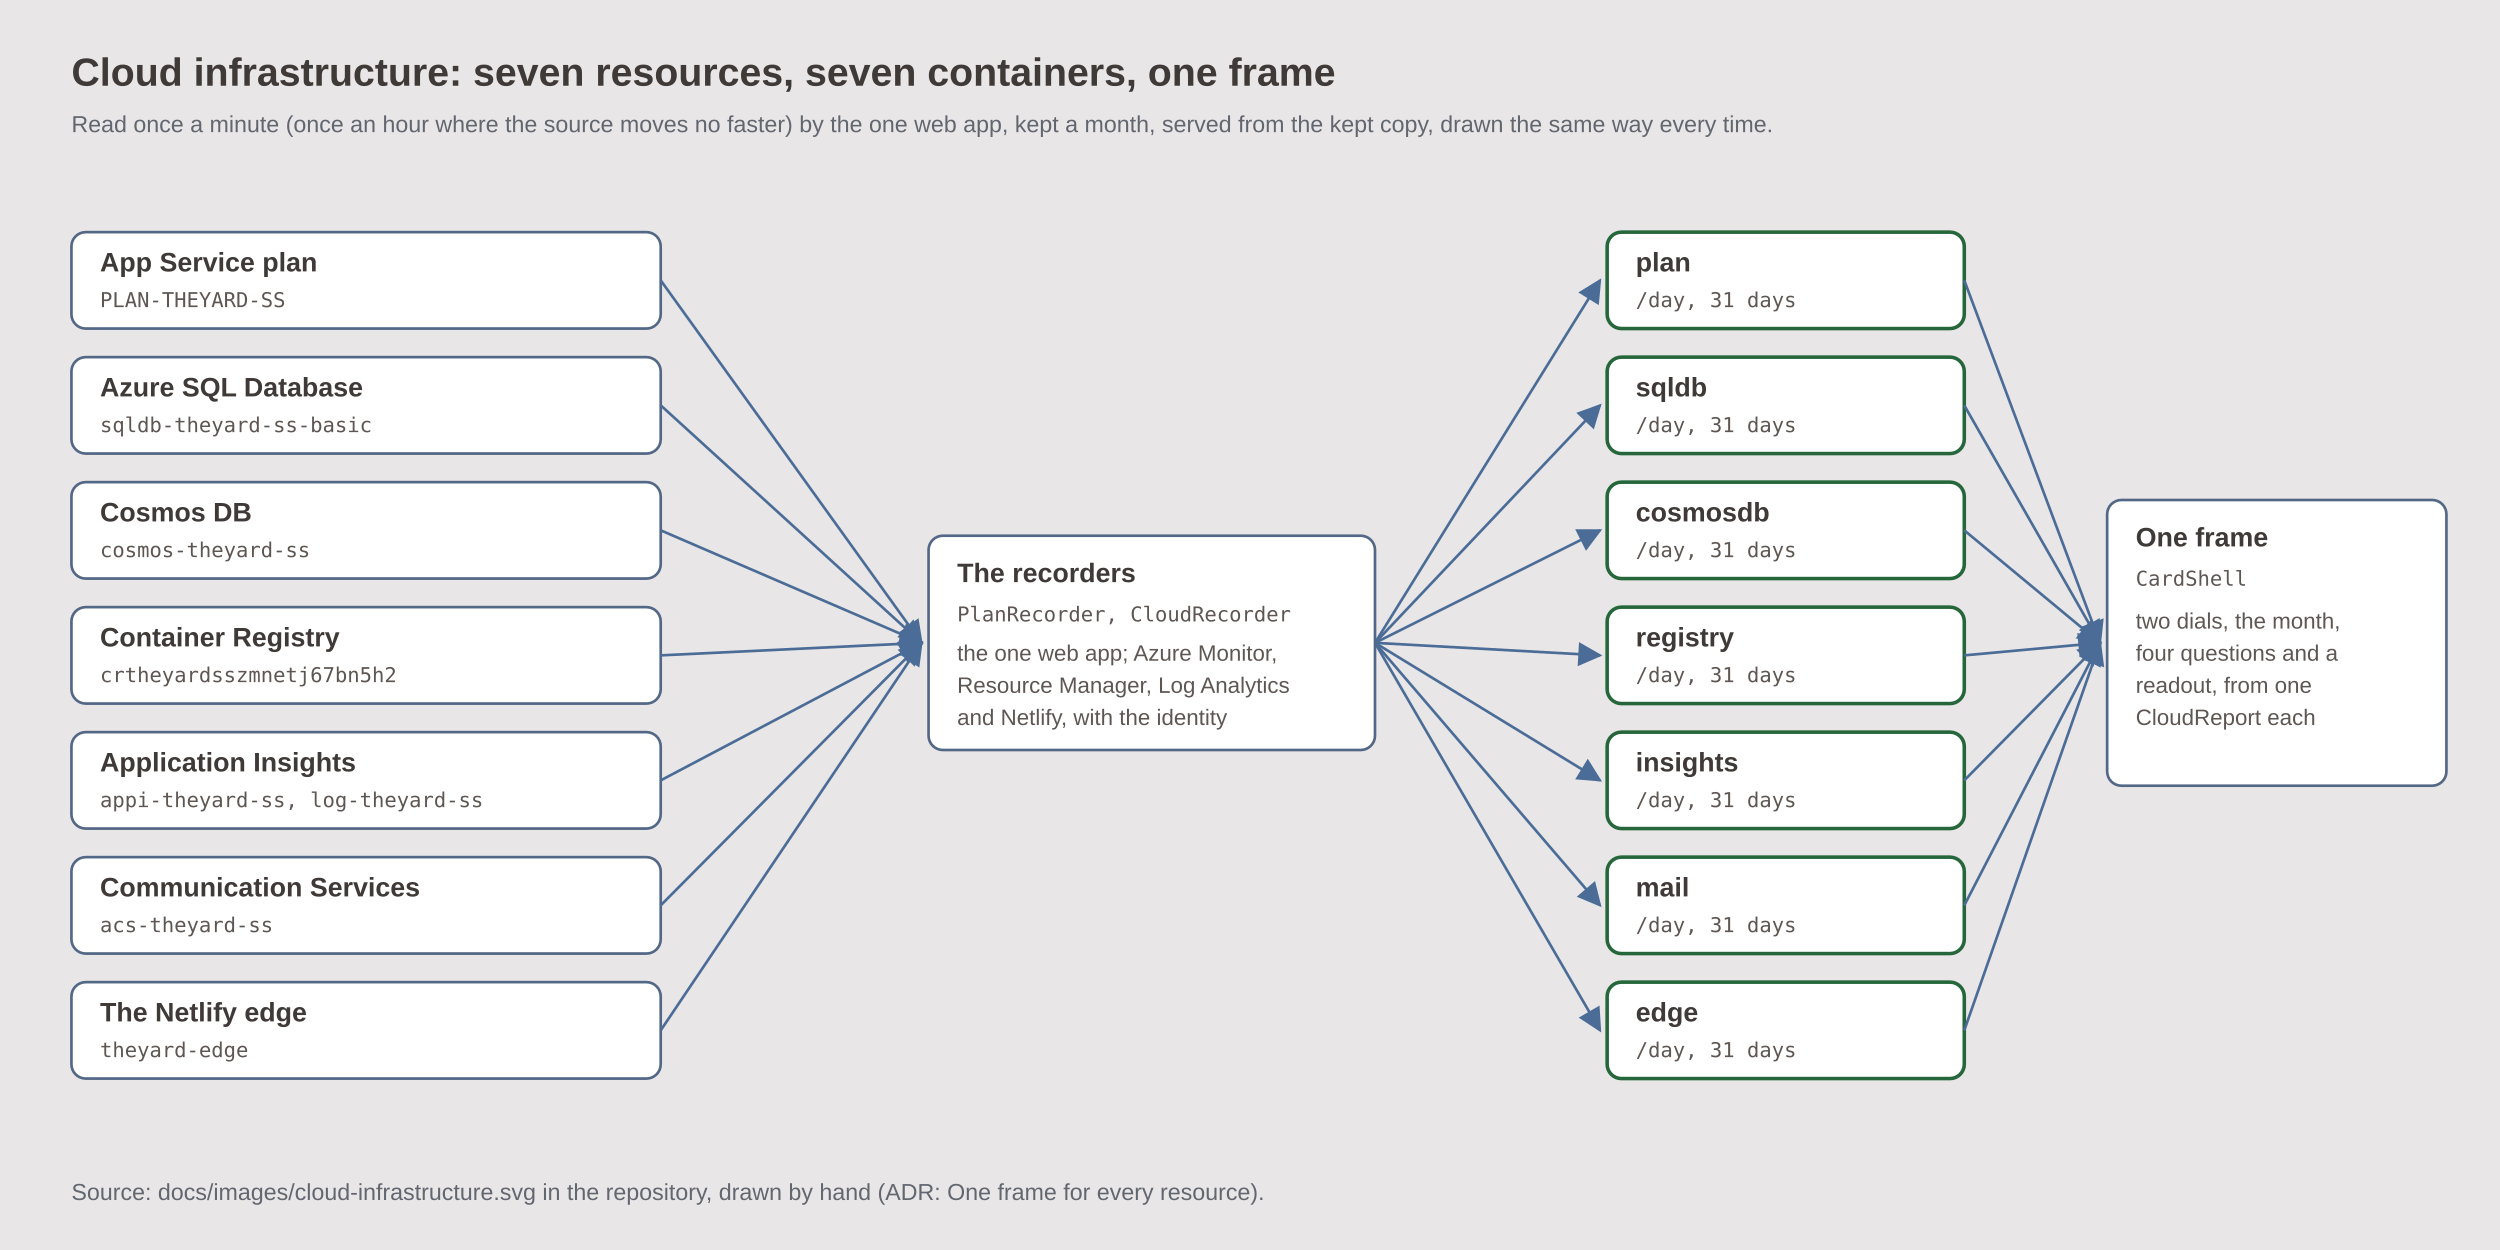
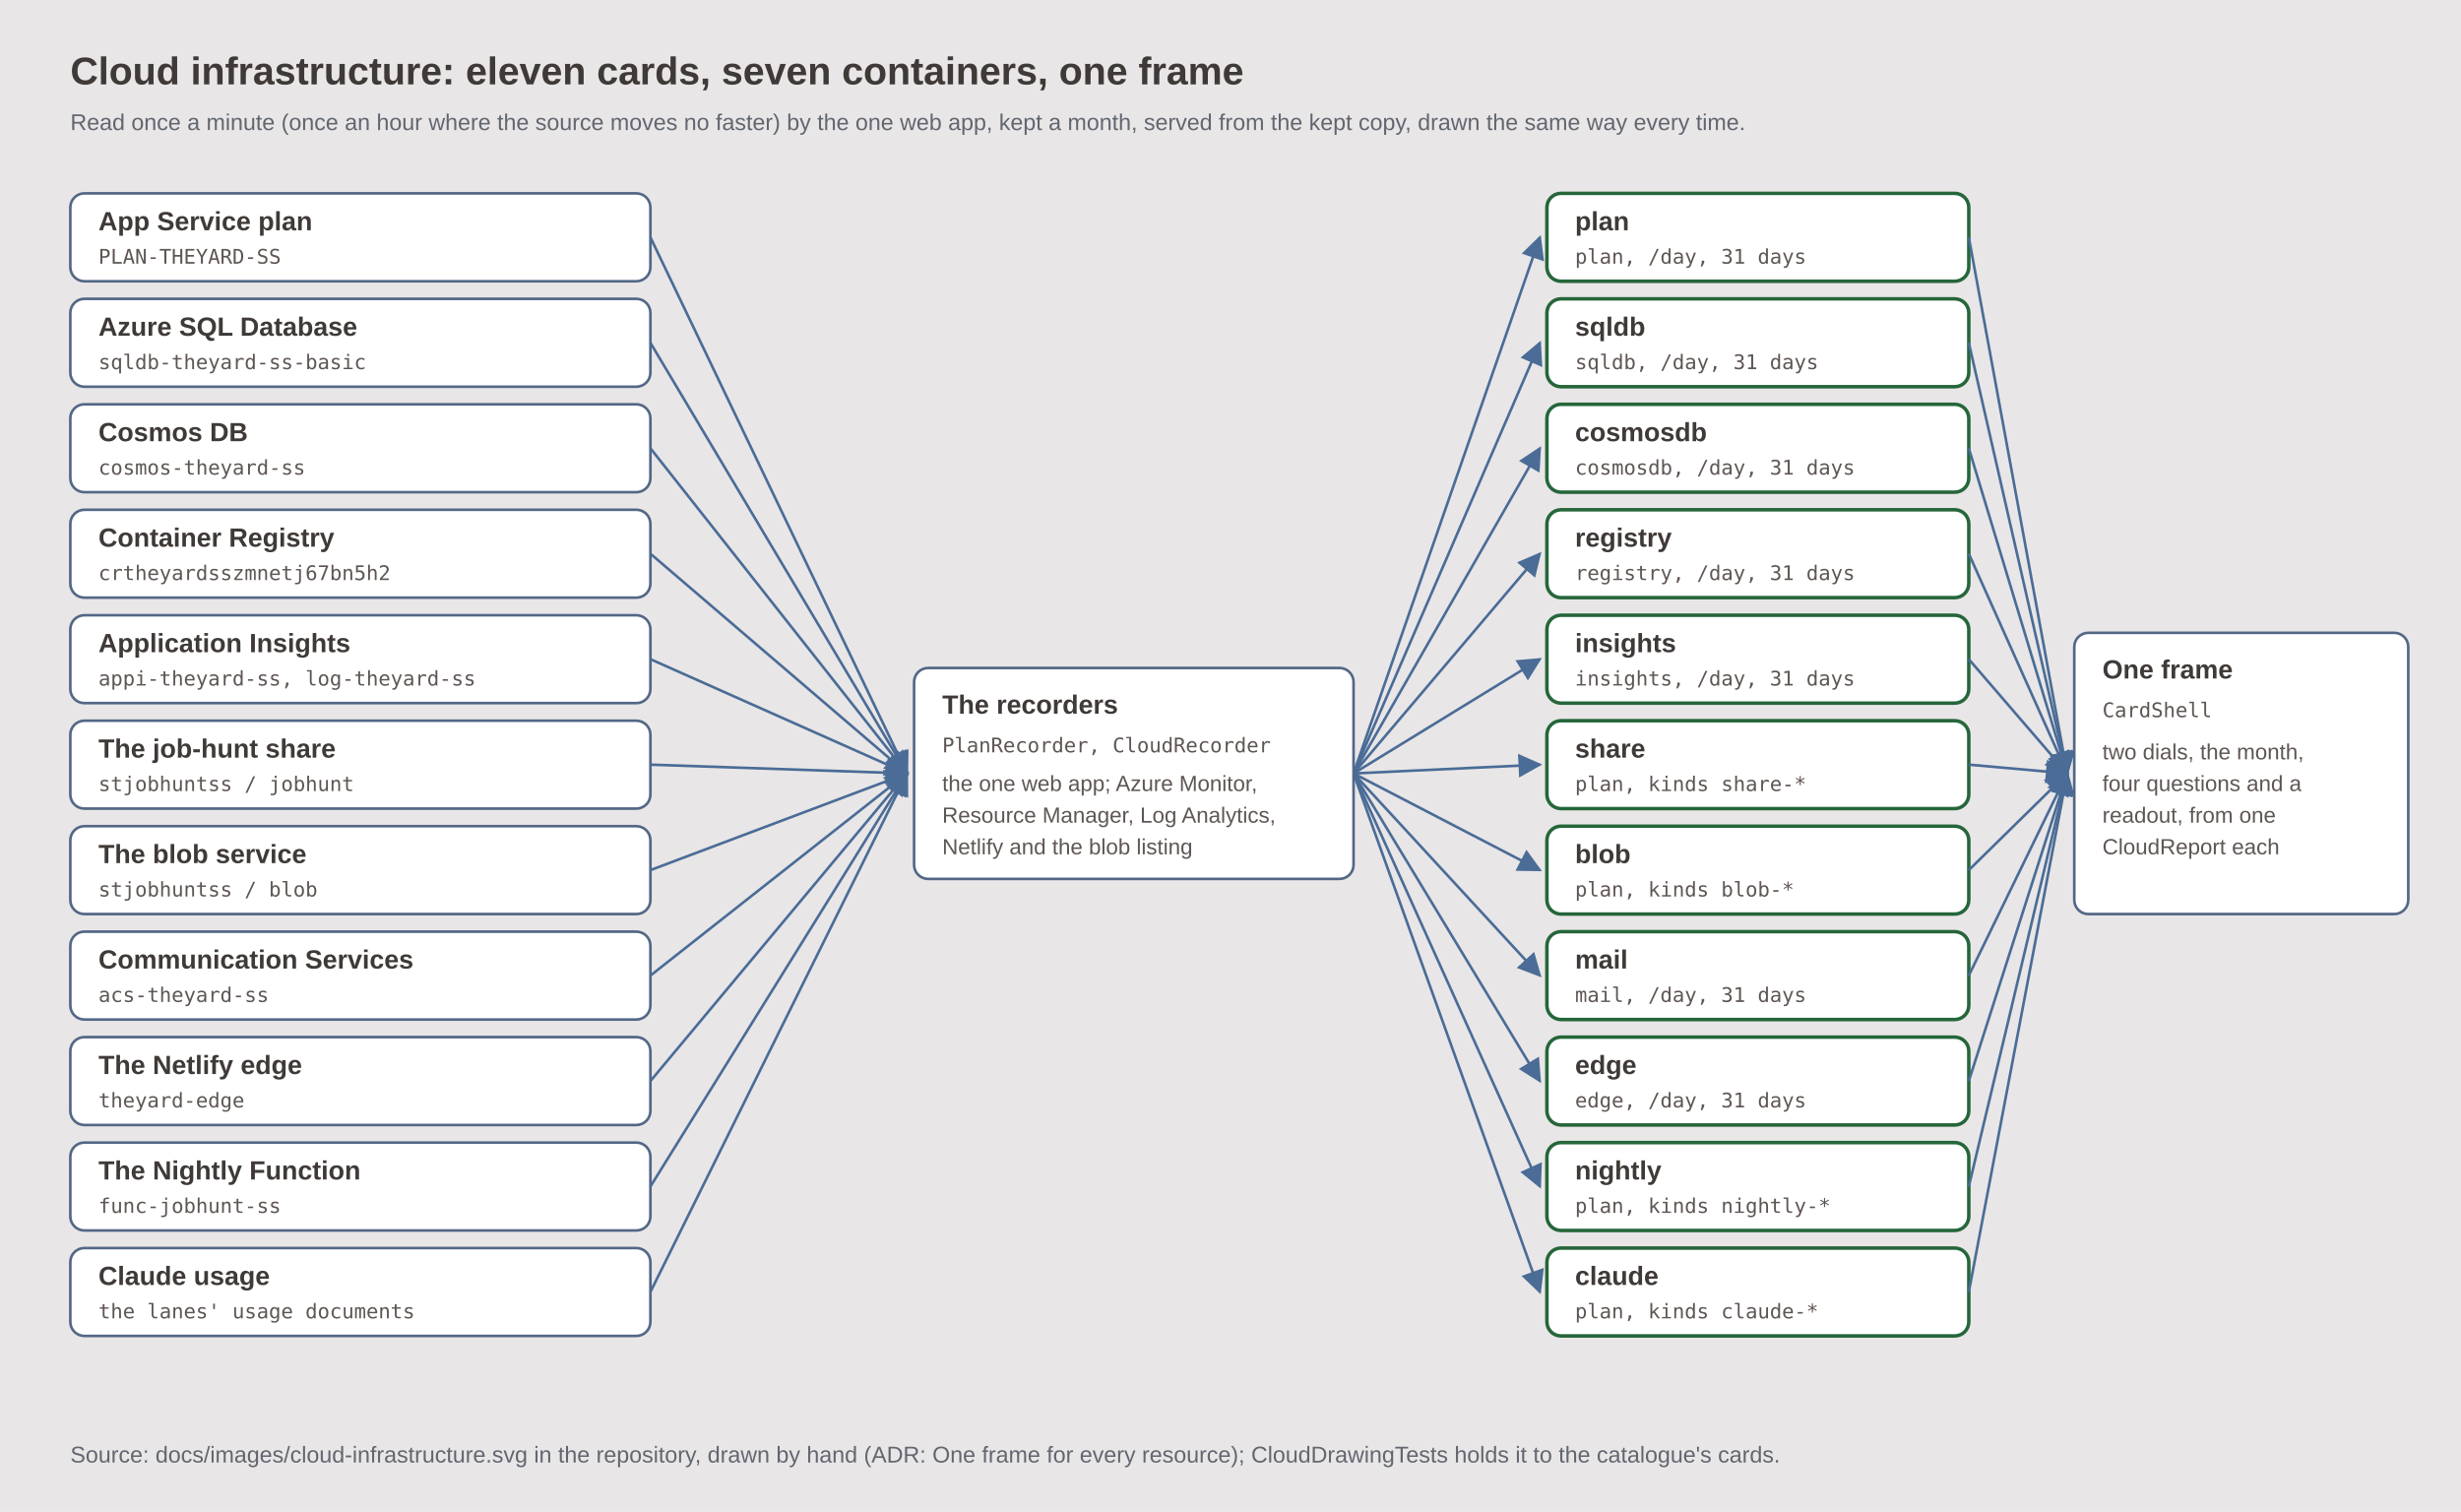
- <svg xmlns="http://www.w3.org/2000/svg" width="1400" height="700" viewBox="0 0 1400 700" font-family="'IBM Plex Sans', 'Segoe UI', system-ui, Arial, sans-serif" font-size="14">
+ <svg xmlns="http://www.w3.org/2000/svg" width="1400" height="860" viewBox="0 0 1400 860" font-family="'IBM Plex Sans', 'Segoe UI', system-ui, Arial, sans-serif" font-size="14">
  <defs>
    <marker id="arrow" viewBox="0 0 10 10" refX="9" refY="5" markerWidth="9" markerHeight="9" orient="auto-start-reverse">
      <path d="M0 0 L10 5 L0 10 z" fill="#4a6c96" />
    </marker>
    <style>
      .box { fill: #ffffff; stroke: #536786; stroke-width: 1.5; }
      .keep { fill: #ffffff; stroke: #25663a; stroke-width: 2; }
      .title { fill: #3f3a37; font-size: 15px; font-weight: 700; }
      .body { fill: #5e5653; font-size: 12.5px; }
      .mono { fill: #5e5653; font-family: ui-monospace, 'Cascadia Mono', Consolas, monospace; font-size: 11.5px; }
      .flow { stroke: #4a6c96; stroke-width: 1.5; fill: none; marker-end: url(#arrow); }
      .heading { fill: #3f3a37; font-size: 22px; font-weight: 700; }
      .caption { fill: #62666f; font-size: 13px; }
    </style>
  </defs>
-   <rect width="1400" height="700" fill="#e9e6e7" />
-   <text x="40" y="48" class="heading">Cloud infrastructure: seven resources, seven containers, one frame</text>
+   <rect width="1400" height="860" fill="#e9e6e7" />
+   <text x="40" y="48" class="heading">Cloud infrastructure: eleven cards, seven containers, one frame</text>
  <text x="40" y="74" class="caption">Read once a minute (once an hour where the source moves no faster) by the one web app, kept a month, served from the kept copy, drawn the same way every time.</text>
-   <rect x="40" y="130" width="330" height="54" rx="8" class="box" />
-   <text x="56" y="152" class="title">App Service plan</text>
-   <text x="56" y="172" class="mono">PLAN-THEYARD-SS</text>
-   <path class="flow" d="M370 157 L516 360" />
-   <rect x="900" y="130" width="200" height="54" rx="8" class="keep" />
-   <text x="916" y="152" class="title">plan</text>
-   <text x="916" y="172" class="mono">/day, 31 days</text>
-   <path class="flow" d="M770 360 L896 157" />
-   <path class="flow" d="M1100 157 L1176 360" />
-   <rect x="40" y="200" width="330" height="54" rx="8" class="box" />
-   <text x="56" y="222" class="title">Azure SQL Database</text>
-   <text x="56" y="242" class="mono">sqldb-theyard-ss-basic</text>
-   <path class="flow" d="M370 227 L516 360" />
-   <rect x="900" y="200" width="200" height="54" rx="8" class="keep" />
-   <text x="916" y="222" class="title">sqldb</text>
-   <text x="916" y="242" class="mono">/day, 31 days</text>
-   <path class="flow" d="M770 360 L896 227" />
-   <path class="flow" d="M1100 227 L1176 360" />
-   <rect x="40" y="270" width="330" height="54" rx="8" class="box" />
-   <text x="56" y="292" class="title">Cosmos DB</text>
-   <text x="56" y="312" class="mono">cosmos-theyard-ss</text>
-   <path class="flow" d="M370 297 L516 360" />
-   <rect x="900" y="270" width="200" height="54" rx="8" class="keep" />
-   <text x="916" y="292" class="title">cosmosdb</text>
-   <text x="916" y="312" class="mono">/day, 31 days</text>
-   <path class="flow" d="M770 360 L896 297" />
-   <path class="flow" d="M1100 297 L1176 360" />
-   <rect x="40" y="340" width="330" height="54" rx="8" class="box" />
-   <text x="56" y="362" class="title">Container Registry</text>
-   <text x="56" y="382" class="mono">crtheyardsszmnetj67bn5h2</text>
-   <path class="flow" d="M370 367 L516 360" />
-   <rect x="900" y="340" width="200" height="54" rx="8" class="keep" />
-   <text x="916" y="362" class="title">registry</text>
-   <text x="916" y="382" class="mono">/day, 31 days</text>
-   <path class="flow" d="M770 360 L896 367" />
-   <path class="flow" d="M1100 367 L1176 360" />
-   <rect x="40" y="410" width="330" height="54" rx="8" class="box" />
-   <text x="56" y="432" class="title">Application Insights</text>
-   <text x="56" y="452" class="mono">appi-theyard-ss, log-theyard-ss</text>
-   <path class="flow" d="M370 437 L516 360" />
-   <rect x="900" y="410" width="200" height="54" rx="8" class="keep" />
-   <text x="916" y="432" class="title">insights</text>
-   <text x="916" y="452" class="mono">/day, 31 days</text>
-   <path class="flow" d="M770 360 L896 437" />
-   <path class="flow" d="M1100 437 L1176 360" />
-   <rect x="40" y="480" width="330" height="54" rx="8" class="box" />
-   <text x="56" y="502" class="title">Communication Services</text>
-   <text x="56" y="522" class="mono">acs-theyard-ss</text>
-   <path class="flow" d="M370 507 L516 360" />
-   <rect x="900" y="480" width="200" height="54" rx="8" class="keep" />
-   <text x="916" y="502" class="title">mail</text>
-   <text x="916" y="522" class="mono">/day, 31 days</text>
-   <path class="flow" d="M770 360 L896 507" />
-   <path class="flow" d="M1100 507 L1176 360" />
-   <rect x="40" y="550" width="330" height="54" rx="8" class="box" />
-   <text x="56" y="572" class="title">The Netlify edge</text>
-   <text x="56" y="592" class="mono">theyard-edge</text>
-   <path class="flow" d="M370 577 L516 360" />
-   <rect x="900" y="550" width="200" height="54" rx="8" class="keep" />
-   <text x="916" y="572" class="title">edge</text>
-   <text x="916" y="592" class="mono">/day, 31 days</text>
-   <path class="flow" d="M770 360 L896 577" />
-   <path class="flow" d="M1100 577 L1176 360" />
-   <rect x="520" y="300" width="250" height="120" rx="8" class="box" />
-   <text x="536" y="326" class="title">The recorders</text>
-   <text x="536" y="348" class="mono">PlanRecorder, CloudRecorder</text>
-   <text x="536" y="370" class="body">the one web app; Azure Monitor,</text>
-   <text x="536" y="388" class="body">Resource Manager, Log Analytics</text>
-   <text x="536" y="406" class="body">and Netlify, with the identity</text>
-   <rect x="1180" y="280" width="190" height="160" rx="8" class="box" />
-   <text x="1196" y="306" class="title">One frame</text>
-   <text x="1196" y="328" class="mono">CardShell</text>
-   <text x="1196" y="352" class="body">two dials, the month,</text>
-   <text x="1196" y="370" class="body">four questions and a</text>
-   <text x="1196" y="388" class="body">readout, from one</text>
-   <text x="1196" y="406" class="body">CloudReport each</text>
-   <text x="40" y="672" class="caption">Source: docs/images/cloud-infrastructure.svg in the repository, drawn by hand (ADR: One frame for every resource).</text>
+   <rect x="40" y="110" width="330" height="50" rx="8" class="box" />
+   <text x="56" y="131" class="title">App Service plan</text>
+   <text x="56" y="150" class="mono">PLAN-THEYARD-SS</text>
+   <path class="flow" d="M370 135 L516 440" />
+   <rect x="880" y="110" width="240" height="50" rx="8" class="keep" />
+   <text x="896" y="131" class="title">plan</text>
+   <text x="896" y="150" class="mono">plan, /day, 31 days</text>
+   <path class="flow" d="M770 440 L876 135" />
+   <path class="flow" d="M1120 135 L1176 440" />
+   <rect x="40" y="170" width="330" height="50" rx="8" class="box" />
+   <text x="56" y="191" class="title">Azure SQL Database</text>
+   <text x="56" y="210" class="mono">sqldb-theyard-ss-basic</text>
+   <path class="flow" d="M370 195 L516 440" />
+   <rect x="880" y="170" width="240" height="50" rx="8" class="keep" />
+   <text x="896" y="191" class="title">sqldb</text>
+   <text x="896" y="210" class="mono">sqldb, /day, 31 days</text>
+   <path class="flow" d="M770 440 L876 195" />
+   <path class="flow" d="M1120 195 L1176 440" />
+   <rect x="40" y="230" width="330" height="50" rx="8" class="box" />
+   <text x="56" y="251" class="title">Cosmos DB</text>
+   <text x="56" y="270" class="mono">cosmos-theyard-ss</text>
+   <path class="flow" d="M370 255 L516 440" />
+   <rect x="880" y="230" width="240" height="50" rx="8" class="keep" />
+   <text x="896" y="251" class="title">cosmosdb</text>
+   <text x="896" y="270" class="mono">cosmosdb, /day, 31 days</text>
+   <path class="flow" d="M770 440 L876 255" />
+   <path class="flow" d="M1120 255 L1176 440" />
+   <rect x="40" y="290" width="330" height="50" rx="8" class="box" />
+   <text x="56" y="311" class="title">Container Registry</text>
+   <text x="56" y="330" class="mono">crtheyardsszmnetj67bn5h2</text>
+   <path class="flow" d="M370 315 L516 440" />
+   <rect x="880" y="290" width="240" height="50" rx="8" class="keep" />
+   <text x="896" y="311" class="title">registry</text>
+   <text x="896" y="330" class="mono">registry, /day, 31 days</text>
+   <path class="flow" d="M770 440 L876 315" />
+   <path class="flow" d="M1120 315 L1176 440" />
+   <rect x="40" y="350" width="330" height="50" rx="8" class="box" />
+   <text x="56" y="371" class="title">Application Insights</text>
+   <text x="56" y="390" class="mono">appi-theyard-ss, log-theyard-ss</text>
+   <path class="flow" d="M370 375 L516 440" />
+   <rect x="880" y="350" width="240" height="50" rx="8" class="keep" />
+   <text x="896" y="371" class="title">insights</text>
+   <text x="896" y="390" class="mono">insights, /day, 31 days</text>
+   <path class="flow" d="M770 440 L876 375" />
+   <path class="flow" d="M1120 375 L1176 440" />
+   <rect x="40" y="410" width="330" height="50" rx="8" class="box" />
+   <text x="56" y="431" class="title">The job-hunt share</text>
+   <text x="56" y="450" class="mono">stjobhuntss / jobhunt</text>
+   <path class="flow" d="M370 435 L516 440" />
+   <rect x="880" y="410" width="240" height="50" rx="8" class="keep" />
+   <text x="896" y="431" class="title">share</text>
+   <text x="896" y="450" class="mono">plan, kinds share-*</text>
+   <path class="flow" d="M770 440 L876 435" />
+   <path class="flow" d="M1120 435 L1176 440" />
+   <rect x="40" y="470" width="330" height="50" rx="8" class="box" />
+   <text x="56" y="491" class="title">The blob service</text>
+   <text x="56" y="510" class="mono">stjobhuntss / blob</text>
+   <path class="flow" d="M370 495 L516 440" />
+   <rect x="880" y="470" width="240" height="50" rx="8" class="keep" />
+   <text x="896" y="491" class="title">blob</text>
+   <text x="896" y="510" class="mono">plan, kinds blob-*</text>
+   <path class="flow" d="M770 440 L876 495" />
+   <path class="flow" d="M1120 495 L1176 440" />
+   <rect x="40" y="530" width="330" height="50" rx="8" class="box" />
+   <text x="56" y="551" class="title">Communication Services</text>
+   <text x="56" y="570" class="mono">acs-theyard-ss</text>
+   <path class="flow" d="M370 555 L516 440" />
+   <rect x="880" y="530" width="240" height="50" rx="8" class="keep" />
+   <text x="896" y="551" class="title">mail</text>
+   <text x="896" y="570" class="mono">mail, /day, 31 days</text>
+   <path class="flow" d="M770 440 L876 555" />
+   <path class="flow" d="M1120 555 L1176 440" />
+   <rect x="40" y="590" width="330" height="50" rx="8" class="box" />
+   <text x="56" y="611" class="title">The Netlify edge</text>
+   <text x="56" y="630" class="mono">theyard-edge</text>
+   <path class="flow" d="M370 615 L516 440" />
+   <rect x="880" y="590" width="240" height="50" rx="8" class="keep" />
+   <text x="896" y="611" class="title">edge</text>
+   <text x="896" y="630" class="mono">edge, /day, 31 days</text>
+   <path class="flow" d="M770 440 L876 615" />
+   <path class="flow" d="M1120 615 L1176 440" />
+   <rect x="40" y="650" width="330" height="50" rx="8" class="box" />
+   <text x="56" y="671" class="title">The Nightly Function</text>
+   <text x="56" y="690" class="mono">func-jobhunt-ss</text>
+   <path class="flow" d="M370 675 L516 440" />
+   <rect x="880" y="650" width="240" height="50" rx="8" class="keep" />
+   <text x="896" y="671" class="title">nightly</text>
+   <text x="896" y="690" class="mono">plan, kinds nightly-*</text>
+   <path class="flow" d="M770 440 L876 675" />
+   <path class="flow" d="M1120 675 L1176 440" />
+   <rect x="40" y="710" width="330" height="50" rx="8" class="box" />
+   <text x="56" y="731" class="title">Claude usage</text>
+   <text x="56" y="750" class="mono">the lanes' usage documents</text>
+   <path class="flow" d="M370 735 L516 440" />
+   <rect x="880" y="710" width="240" height="50" rx="8" class="keep" />
+   <text x="896" y="731" class="title">claude</text>
+   <text x="896" y="750" class="mono">plan, kinds claude-*</text>
+   <path class="flow" d="M770 440 L876 735" />
+   <path class="flow" d="M1120 735 L1176 440" />
+   <rect x="520" y="380" width="250" height="120" rx="8" class="box" />
+   <text x="536" y="406" class="title">The recorders</text>
+   <text x="536" y="428" class="mono">PlanRecorder, CloudRecorder</text>
+   <text x="536" y="450" class="body">the one web app; Azure Monitor,</text>
+   <text x="536" y="468" class="body">Resource Manager, Log Analytics,</text>
+   <text x="536" y="486" class="body">Netlify and the blob listing</text>
+   <rect x="1180" y="360" width="190" height="160" rx="8" class="box" />
+   <text x="1196" y="386" class="title">One frame</text>
+   <text x="1196" y="408" class="mono">CardShell</text>
+   <text x="1196" y="432" class="body">two dials, the month,</text>
+   <text x="1196" y="450" class="body">four questions and a</text>
+   <text x="1196" y="468" class="body">readout, from one</text>
+   <text x="1196" y="486" class="body">CloudReport each</text>
+   <text x="40" y="832" class="caption">Source: docs/images/cloud-infrastructure.svg in the repository, drawn by hand (ADR: One frame for every resource); CloudDrawingTests holds it to the catalogue's cards.</text>
</svg>
